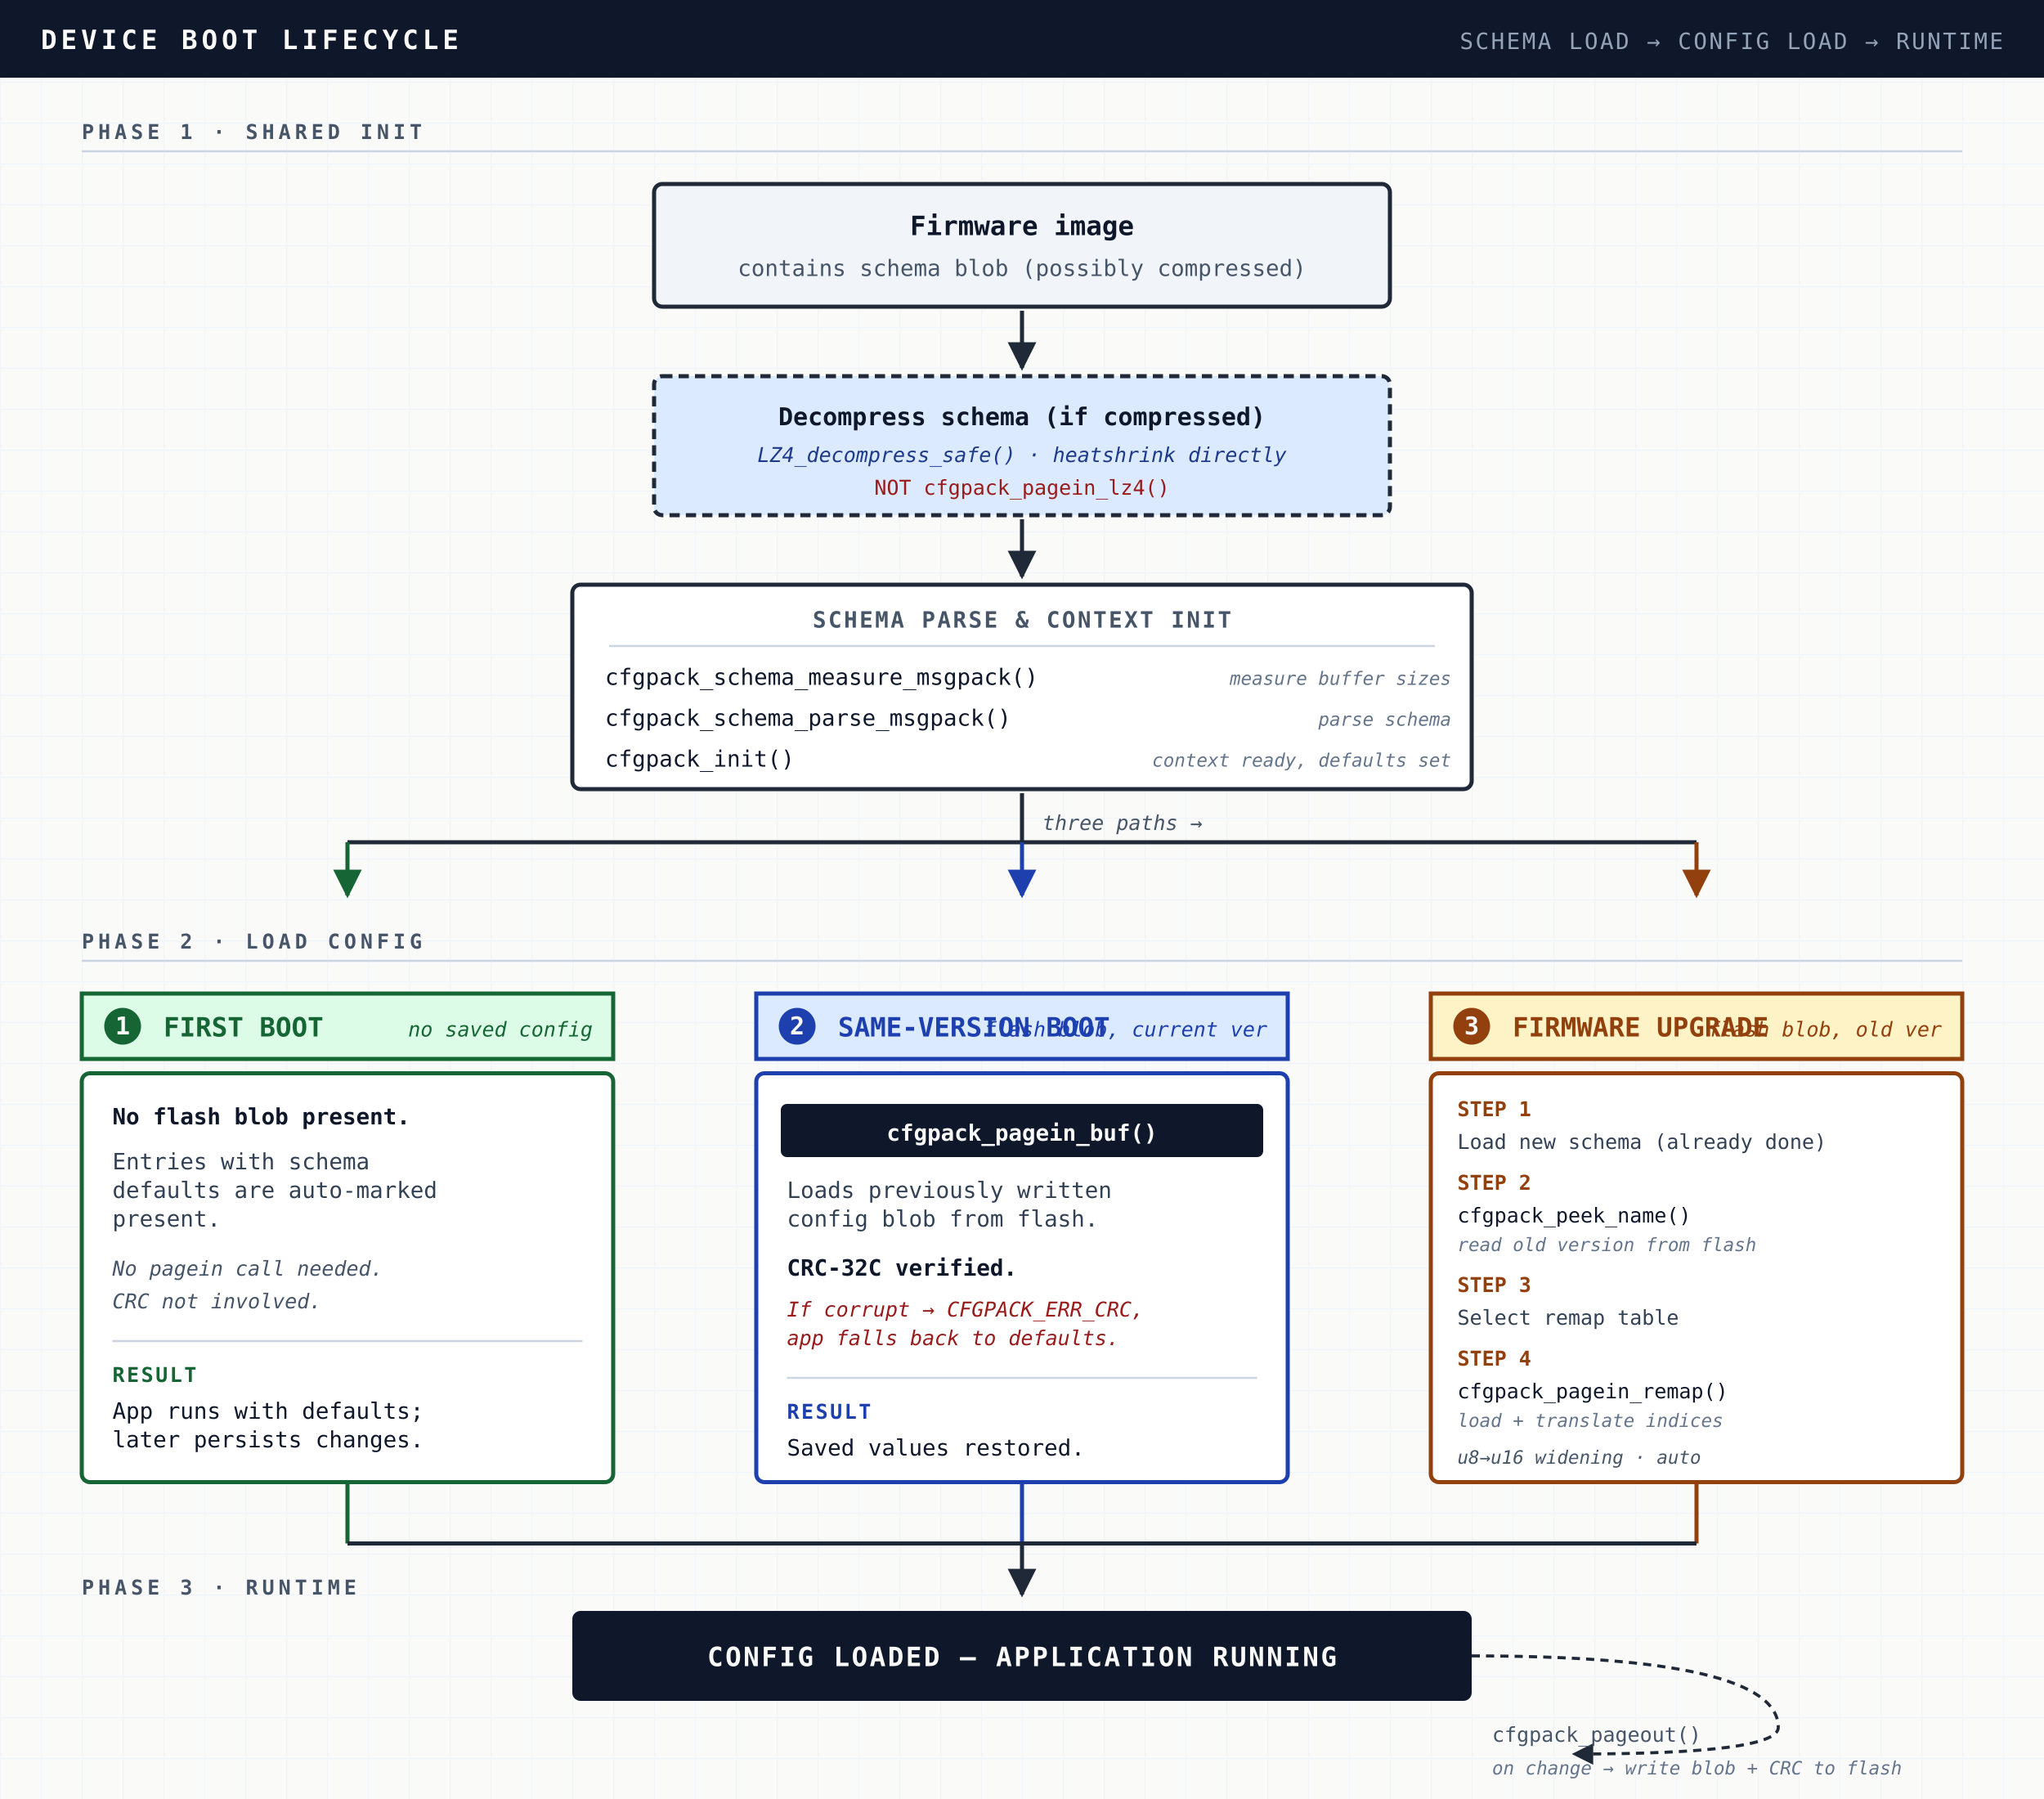
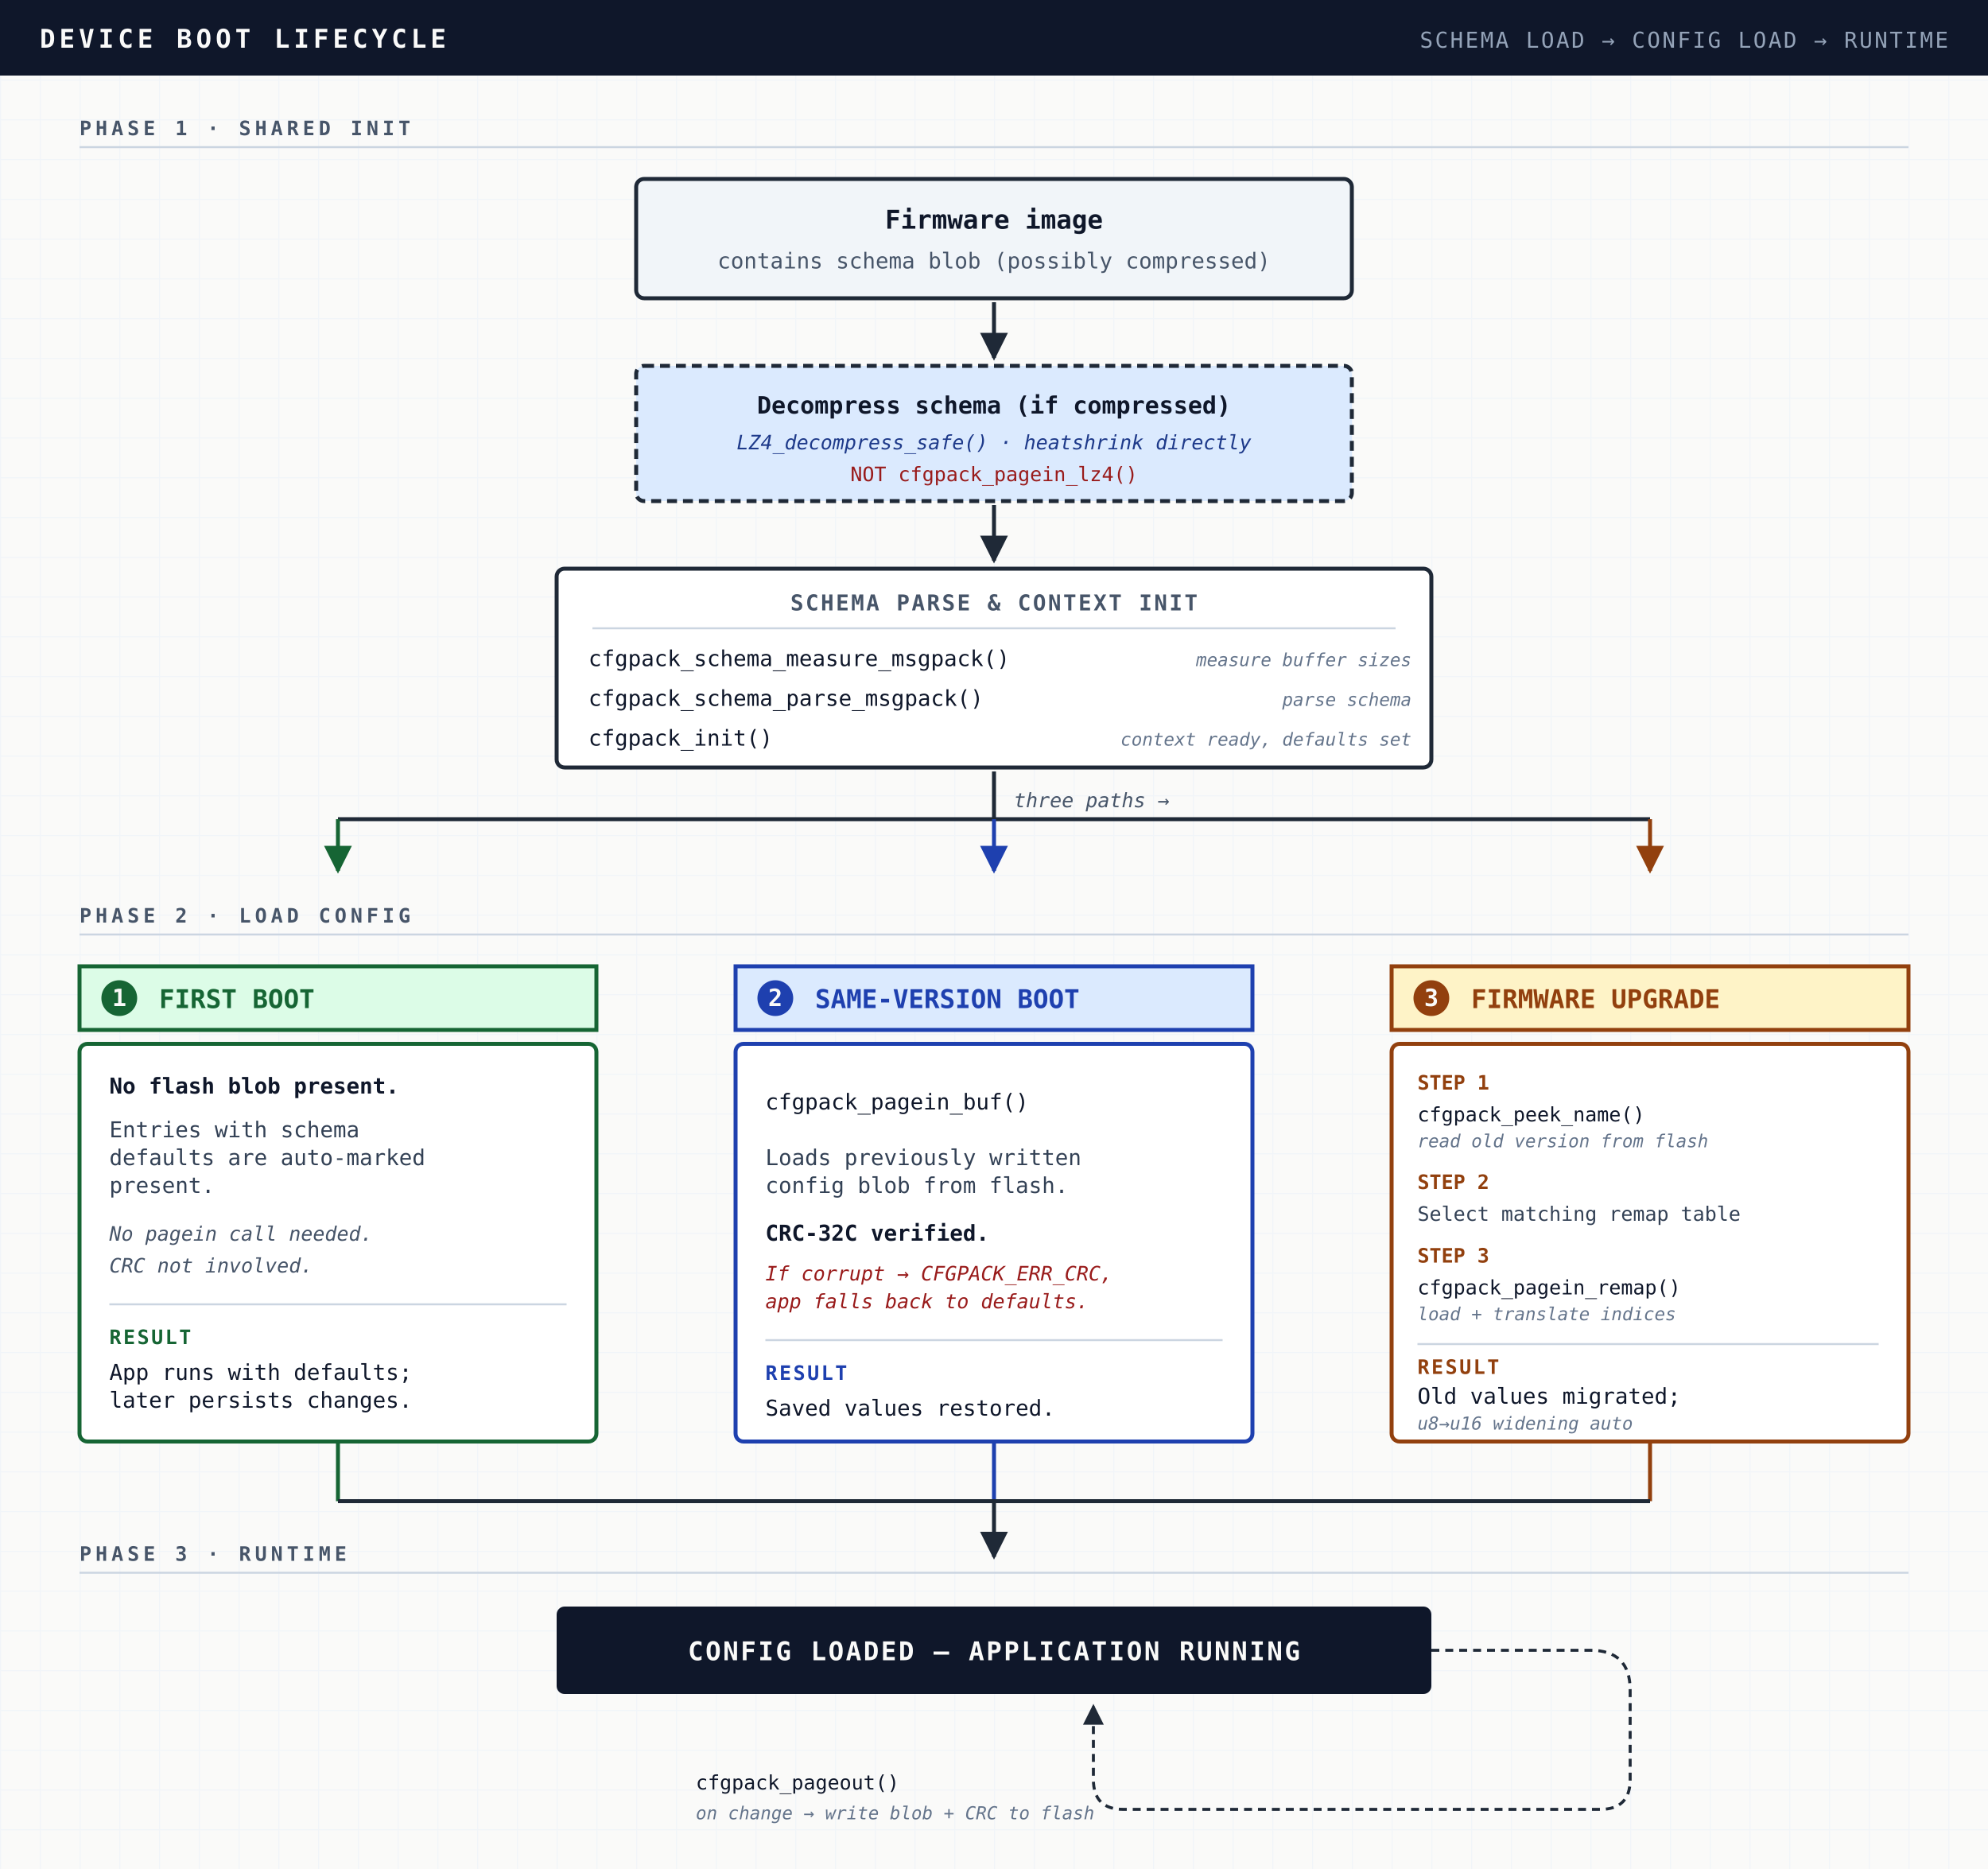
- <svg xmlns="http://www.w3.org/2000/svg" viewBox="0 0 1000 880" font-family="ui-monospace, 'SF Mono', Menlo, Consolas, monospace">
+ <svg xmlns="http://www.w3.org/2000/svg" viewBox="0 0 1000 940" font-family="ui-monospace, 'SF Mono', Menlo, Consolas, monospace">
  <defs>
    <marker id="arr" viewBox="0 0 10 10" refX="9" refY="5" markerWidth="7" markerHeight="7" orient="auto-start-reverse">
      <path d="M 0 0 L 10 5 L 0 10 z" fill="#1f2937" />
    </marker>
    <marker id="arr-blue" viewBox="0 0 10 10" refX="9" refY="5" markerWidth="7" markerHeight="7" orient="auto-start-reverse">
      <path d="M 0 0 L 10 5 L 0 10 z" fill="#1e40af" />
    </marker>
    <marker id="arr-green" viewBox="0 0 10 10" refX="9" refY="5" markerWidth="7" markerHeight="7" orient="auto-start-reverse">
      <path d="M 0 0 L 10 5 L 0 10 z" fill="#166534" />
    </marker>
    <marker id="arr-amber" viewBox="0 0 10 10" refX="9" refY="5" markerWidth="7" markerHeight="7" orient="auto-start-reverse">
      <path d="M 0 0 L 10 5 L 0 10 z" fill="#92400e" />
    </marker>
    <pattern id="grid2" width="20" height="20" patternUnits="userSpaceOnUse">
      <path d="M 20 0 L 0 0 0 20" fill="none" stroke="#f1f5f9" stroke-width="1" />
    </pattern>
  </defs>
-   <rect width="1000" height="880" fill="#fafaf9" />
-   <rect width="1000" height="880" fill="url(#grid2)" />
+   <rect width="1000" height="940" fill="#fafaf9" />
+   <rect width="1000" height="940" fill="url(#grid2)" />
  <rect x="0" y="0" width="1000" height="38" fill="#0f172a" />
  <text x="20" y="24" font-size="13" font-weight="700" fill="#fafaf9" letter-spacing="2">DEVICE BOOT LIFECYCLE</text>
  <text x="980" y="24" font-size="11" font-weight="500" fill="#94a3b8" text-anchor="end" letter-spacing="1">SCHEMA LOAD → CONFIG LOAD → RUNTIME</text>
  <text x="40" y="68" font-size="10" font-weight="700" fill="#475569" letter-spacing="2">PHASE 1 · SHARED INIT</text>
  <line x1="40" y1="74" x2="960" y2="74" stroke="#cbd5e1" stroke-width="1" />
  <g>
    <rect x="320" y="90" width="360" height="60" rx="4" fill="#f1f5f9" stroke="#1f2937" stroke-width="2" />
    <text x="500" y="115" font-size="13" font-weight="700" fill="#0f172a" text-anchor="middle">Firmware image</text>
    <text x="500" y="135" font-size="11" fill="#475569" text-anchor="middle">contains schema blob (possibly compressed)</text>
  </g>
  <line x1="500" y1="152" x2="500" y2="180" stroke="#1f2937" stroke-width="2" marker-end="url(#arr)" />
  <g>
    <rect x="320" y="184" width="360" height="68" rx="4" fill="#dbeafe" stroke="#1f2937" stroke-width="2" stroke-dasharray="5 3" />
    <text x="500" y="208" font-size="12" font-weight="700" fill="#0f172a" text-anchor="middle">Decompress schema (if compressed)</text>
    <text x="500" y="226" font-size="10" fill="#1e3a8a" text-anchor="middle" font-style="italic">LZ4_decompress_safe() · heatshrink directly</text>
    <text x="500" y="242" font-size="10" fill="#991b1b" text-anchor="middle">NOT cfgpack_pagein_lz4()</text>
  </g>
  <line x1="500" y1="254" x2="500" y2="282" stroke="#1f2937" stroke-width="2" marker-end="url(#arr)" />
  <g>
    <rect x="280" y="286" width="440" height="100" rx="4" fill="#ffffff" stroke="#1f2937" stroke-width="2" />
    <text x="500" y="307" font-size="11" font-weight="700" fill="#475569" text-anchor="middle" letter-spacing="1">SCHEMA PARSE &amp; CONTEXT INIT</text>
    <line x1="298" y1="316" x2="702" y2="316" stroke="#cbd5e1" stroke-width="1" />
    <text x="296" y="335" font-size="11" fill="#0f172a" font-family="ui-monospace, monospace">cfgpack_schema_measure_msgpack()</text>
    <text x="710" y="335" font-size="9" fill="#64748b" text-anchor="end" font-style="italic">measure buffer sizes</text>
    <text x="296" y="355" font-size="11" fill="#0f172a" font-family="ui-monospace, monospace">cfgpack_schema_parse_msgpack()</text>
    <text x="710" y="355" font-size="9" fill="#64748b" text-anchor="end" font-style="italic">parse schema</text>
    <text x="296" y="375" font-size="11" fill="#0f172a" font-family="ui-monospace, monospace">cfgpack_init()</text>
    <text x="710" y="375" font-size="9" fill="#64748b" text-anchor="end" font-style="italic">context ready, defaults set</text>
  </g>
  <line x1="500" y1="388" x2="500" y2="412" stroke="#1f2937" stroke-width="2" />
  <text x="510" y="406" font-size="10" fill="#475569" font-style="italic">three paths →</text>
  <line x1="170" y1="412" x2="830" y2="412" stroke="#1f2937" stroke-width="2" />
  <line x1="170" y1="412" x2="170" y2="438" stroke="#166534" stroke-width="2" marker-end="url(#arr-green)" />
  <line x1="500" y1="412" x2="500" y2="438" stroke="#1e40af" stroke-width="2" marker-end="url(#arr-blue)" />
  <line x1="830" y1="412" x2="830" y2="438" stroke="#92400e" stroke-width="2" marker-end="url(#arr-amber)" />
  <text x="40" y="464" font-size="10" font-weight="700" fill="#475569" letter-spacing="2">PHASE 2 · LOAD CONFIG</text>
  <line x1="40" y1="470" x2="960" y2="470" stroke="#cbd5e1" stroke-width="1" />
  <g>
    <rect x="40" y="486" width="260" height="32" fill="#dcfce7" stroke="#166534" stroke-width="2" />
    <circle cx="60" cy="502" r="9" fill="#166534" />
    <text x="60" y="506" font-size="12" font-weight="700" fill="#fafaf9" text-anchor="middle">1</text>
    <text x="80" y="507" font-size="13" font-weight="700" fill="#166534">FIRST BOOT</text>
-     <text x="290" y="507" font-size="10" fill="#166534" text-anchor="end" font-style="italic">no saved config</text>
  </g>
  <g>
    <rect x="40" y="525" width="260" height="200" rx="4" fill="#ffffff" stroke="#166534" stroke-width="2" />
    <text x="55" y="550" font-size="11" fill="#0f172a" font-weight="700">No flash blob present.</text>
    <text x="55" y="572" font-size="11" fill="#334155">Entries with schema</text>
    <text x="55" y="586" font-size="11" fill="#334155">defaults are auto-marked</text>
    <text x="55" y="600" font-size="11" fill="#334155">present.</text>
    <text x="55" y="624" font-size="10" fill="#475569" font-style="italic">No pagein call needed.</text>
    <text x="55" y="640" font-size="10" fill="#475569" font-style="italic">CRC not involved.</text>
    <line x1="55" y1="656" x2="285" y2="656" stroke="#cbd5e1" stroke-width="1" />
    <text x="55" y="676" font-size="10" font-weight="700" fill="#166534" letter-spacing="1">RESULT</text>
    <text x="55" y="694" font-size="11" fill="#0f172a">App runs with defaults;</text>
    <text x="55" y="708" font-size="11" fill="#0f172a">later persists changes.</text>
  </g>
  <g>
    <rect x="370" y="486" width="260" height="32" fill="#dbeafe" stroke="#1e40af" stroke-width="2" />
    <circle cx="390" cy="502" r="9" fill="#1e40af" />
    <text x="390" y="506" font-size="12" font-weight="700" fill="#fafaf9" text-anchor="middle">2</text>
    <text x="410" y="507" font-size="13" font-weight="700" fill="#1e40af">SAME-VERSION BOOT</text>
-     <text x="620" y="507" font-size="10" fill="#1e40af" text-anchor="end" font-style="italic">flash blob, current ver</text>
  </g>
  <g>
    <rect x="370" y="525" width="260" height="200" rx="4" fill="#ffffff" stroke="#1e40af" stroke-width="2" />
-     <rect x="382" y="540" width="236" height="26" rx="3" fill="#0f172a" />
-     <text x="500" y="558" font-size="11" font-weight="700" fill="#fafaf9" text-anchor="middle" font-family="ui-monospace, monospace">cfgpack_pagein_buf()</text>
+     <text x="385" y="558" font-size="11" fill="#0f172a" font-family="ui-monospace, monospace">cfgpack_pagein_buf()</text>
    <text x="385" y="586" font-size="11" fill="#334155">Loads previously written</text>
    <text x="385" y="600" font-size="11" fill="#334155">config blob from flash.</text>
    <text x="385" y="624" font-size="11" fill="#0f172a" font-weight="700">CRC-32C verified.</text>
    <text x="385" y="644" font-size="10" fill="#991b1b" font-style="italic">If corrupt → CFGPACK_ERR_CRC,</text>
    <text x="385" y="658" font-size="10" fill="#991b1b" font-style="italic">app falls back to defaults.</text>
    <line x1="385" y1="674" x2="615" y2="674" stroke="#cbd5e1" stroke-width="1" />
    <text x="385" y="694" font-size="10" font-weight="700" fill="#1e40af" letter-spacing="1">RESULT</text>
    <text x="385" y="712" font-size="11" fill="#0f172a">Saved values restored.</text>
  </g>
  <g>
    <rect x="700" y="486" width="260" height="32" fill="#fef3c7" stroke="#92400e" stroke-width="2" />
    <circle cx="720" cy="502" r="9" fill="#92400e" />
    <text x="720" y="506" font-size="12" font-weight="700" fill="#fafaf9" text-anchor="middle">3</text>
    <text x="740" y="507" font-size="13" font-weight="700" fill="#92400e">FIRMWARE UPGRADE</text>
-     <text x="950" y="507" font-size="10" fill="#92400e" text-anchor="end" font-style="italic">flash blob, old ver</text>
  </g>
  <g>
    <rect x="700" y="525" width="260" height="200" rx="4" fill="#ffffff" stroke="#92400e" stroke-width="2" />
-     <text x="713" y="546" font-size="10" font-weight="700" fill="#92400e">STEP 1</text>
-     <text x="713" y="562" font-size="10" fill="#334155">Load new schema (already done)</text>
-     <text x="713" y="582" font-size="10" font-weight="700" fill="#92400e">STEP 2</text>
-     <text x="713" y="598" font-size="10" fill="#0f172a" font-family="ui-monospace, monospace">cfgpack_peek_name()</text>
-     <text x="713" y="612" font-size="9" fill="#64748b" font-style="italic">read old version from flash</text>
-     <text x="713" y="632" font-size="10" font-weight="700" fill="#92400e">STEP 3</text>
-     <text x="713" y="648" font-size="10" fill="#334155">Select remap table</text>
-     <text x="713" y="668" font-size="10" font-weight="700" fill="#92400e">STEP 4</text>
-     <text x="713" y="684" font-size="10" fill="#0f172a" font-family="ui-monospace, monospace">cfgpack_pagein_remap()</text>
-     <text x="713" y="698" font-size="9" fill="#64748b" font-style="italic">load + translate indices</text>
-     <text x="713" y="716" font-size="9" fill="#475569" font-style="italic">u8→u16 widening · auto</text>
+     <text x="713" y="548" font-size="10" font-weight="700" fill="#92400e">STEP 1</text>
+     <text x="713" y="564" font-size="10" fill="#0f172a" font-family="ui-monospace, monospace">cfgpack_peek_name()</text>
+     <text x="713" y="577" font-size="9" fill="#64748b" font-style="italic">read old version from flash</text>
+     <text x="713" y="598" font-size="10" font-weight="700" fill="#92400e">STEP 2</text>
+     <text x="713" y="614" font-size="10" fill="#334155">Select matching remap table</text>
+     <text x="713" y="635" font-size="10" font-weight="700" fill="#92400e">STEP 3</text>
+     <text x="713" y="651" font-size="10" fill="#0f172a" font-family="ui-monospace, monospace">cfgpack_pagein_remap()</text>
+     <text x="713" y="664" font-size="9" fill="#64748b" font-style="italic">load + translate indices</text>
+     <line x1="713" y1="676" x2="945" y2="676" stroke="#cbd5e1" stroke-width="1" />
+     <text x="713" y="691" font-size="10" font-weight="700" fill="#92400e" letter-spacing="1">RESULT</text>
+     <text x="713" y="706" font-size="11" fill="#0f172a">Old values migrated;</text>
+     <text x="713" y="719" font-size="9" fill="#64748b" font-style="italic">u8→u16 widening auto</text>
  </g>
  <line x1="170" y1="725" x2="170" y2="755" stroke="#166534" stroke-width="2" />
  <line x1="500" y1="725" x2="500" y2="755" stroke="#1e40af" stroke-width="2" />
  <line x1="830" y1="725" x2="830" y2="755" stroke="#92400e" stroke-width="2" />
  <line x1="170" y1="755" x2="830" y2="755" stroke="#1f2937" stroke-width="2" />
-   <line x1="500" y1="755" x2="500" y2="780" stroke="#1f2937" stroke-width="2" marker-end="url(#arr)" />
-   <text x="40" y="780" font-size="10" font-weight="700" fill="#475569" letter-spacing="2">PHASE 3 · RUNTIME</text>
+   <line x1="500" y1="755" x2="500" y2="783" stroke="#1f2937" stroke-width="2" marker-end="url(#arr)" />
+   <text x="40" y="785" font-size="10" font-weight="700" fill="#475569" letter-spacing="2">PHASE 3 · RUNTIME</text>
+   <line x1="40" y1="791" x2="960" y2="791" stroke="#cbd5e1" stroke-width="1" />
  <g>
-     <rect x="280" y="788" width="440" height="44" rx="4" fill="#0f172a" />
-     <text x="500" y="815" font-size="13" font-weight="700" fill="#fafaf9" text-anchor="middle" letter-spacing="1">CONFIG LOADED — APPLICATION RUNNING</text>
+     <rect x="280" y="808" width="440" height="44" rx="4" fill="#0f172a" />
+     <text x="500" y="835" font-size="13" font-weight="700" fill="#fafaf9" text-anchor="middle" letter-spacing="1">CONFIG LOADED — APPLICATION RUNNING</text>
  </g>
-   <path d="M 720 810 Q 870 810 870 845 Q 870 858 770 858" fill="none" stroke="#1f2937" stroke-width="1.5" stroke-dasharray="4 3" marker-end="url(#arr)" />
-   <text x="730" y="852" font-size="10" fill="#475569" font-family="ui-monospace, monospace">cfgpack_pageout()</text>
-   <text x="730" y="868" font-size="9" fill="#64748b" font-style="italic">on change → write blob + CRC to flash</text>
+   <path d="M 720 830 L 800 830 Q 820 830 820 850 L 820 895 Q 820 910 805 910 L 565 910 Q 550 910 550 895 L 550 858" fill="none" stroke="#1f2937" stroke-width="1.5" stroke-dasharray="4 3" marker-end="url(#arr)" />
+   <text x="350" y="900" font-size="10" fill="#0f172a" font-family="ui-monospace, monospace">cfgpack_pageout()</text>
+   <text x="350" y="915" font-size="9" fill="#64748b" font-style="italic">on change → write blob + CRC to flash</text>
</svg>
